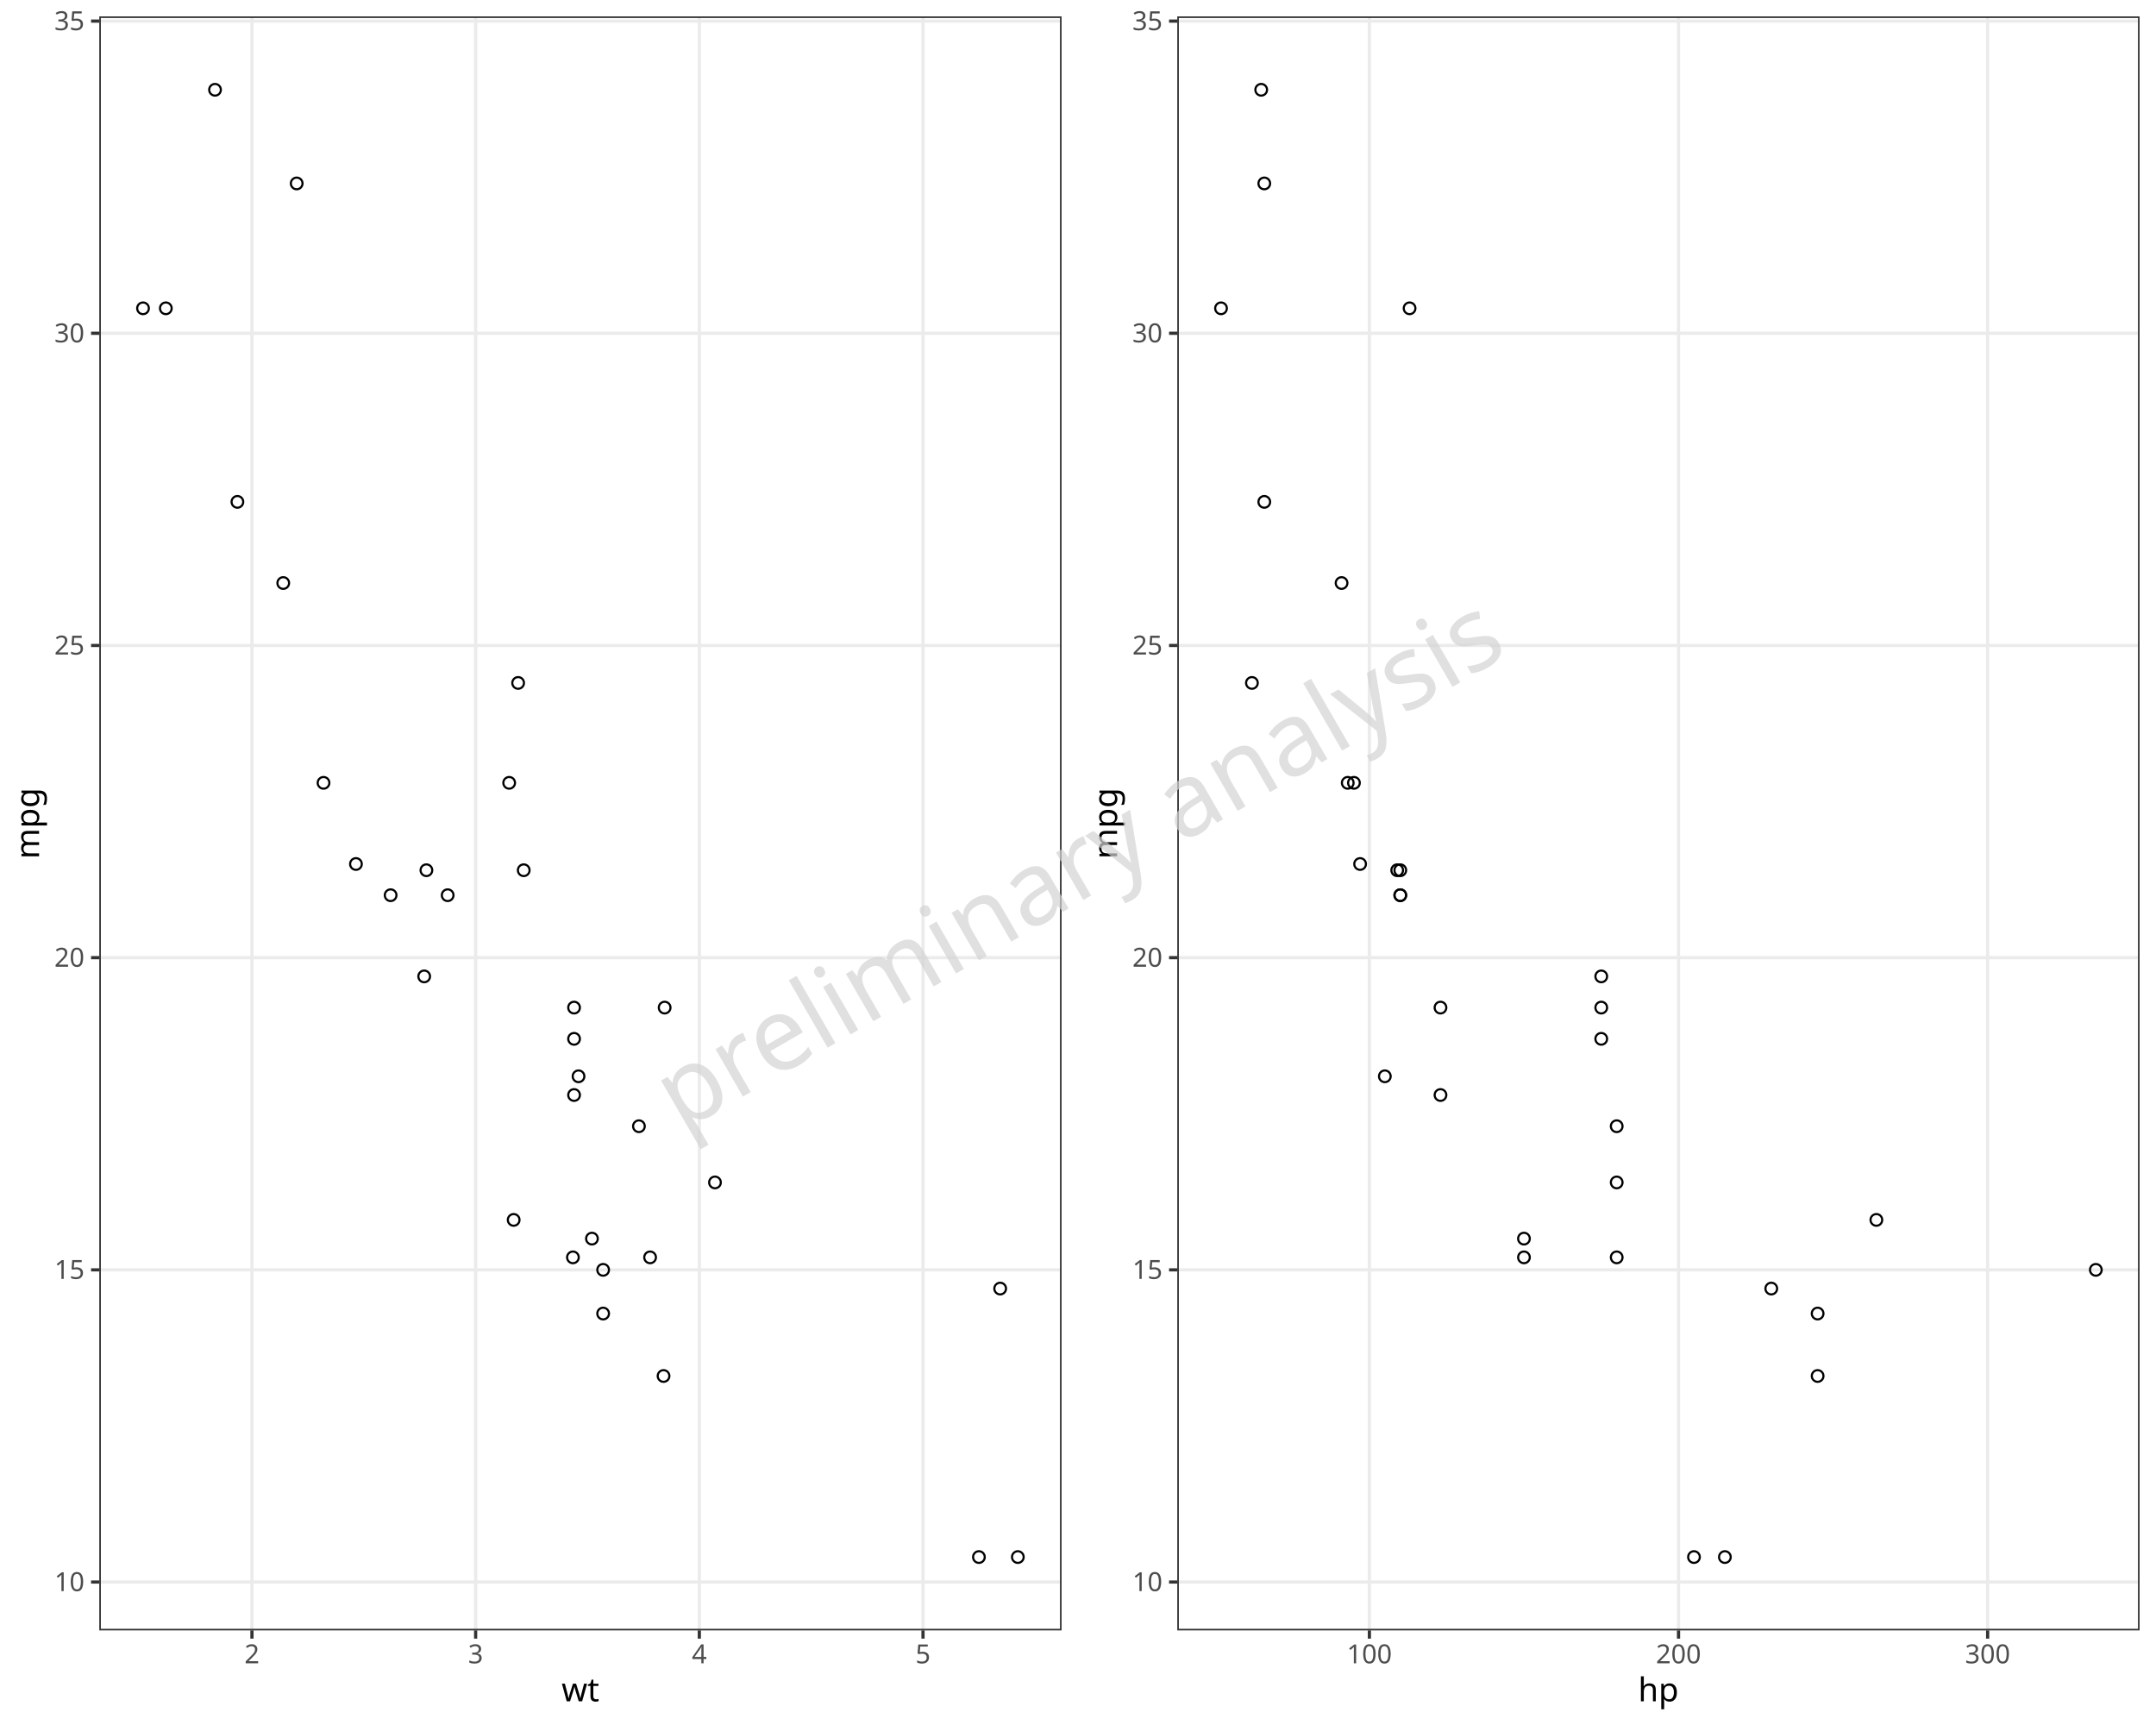
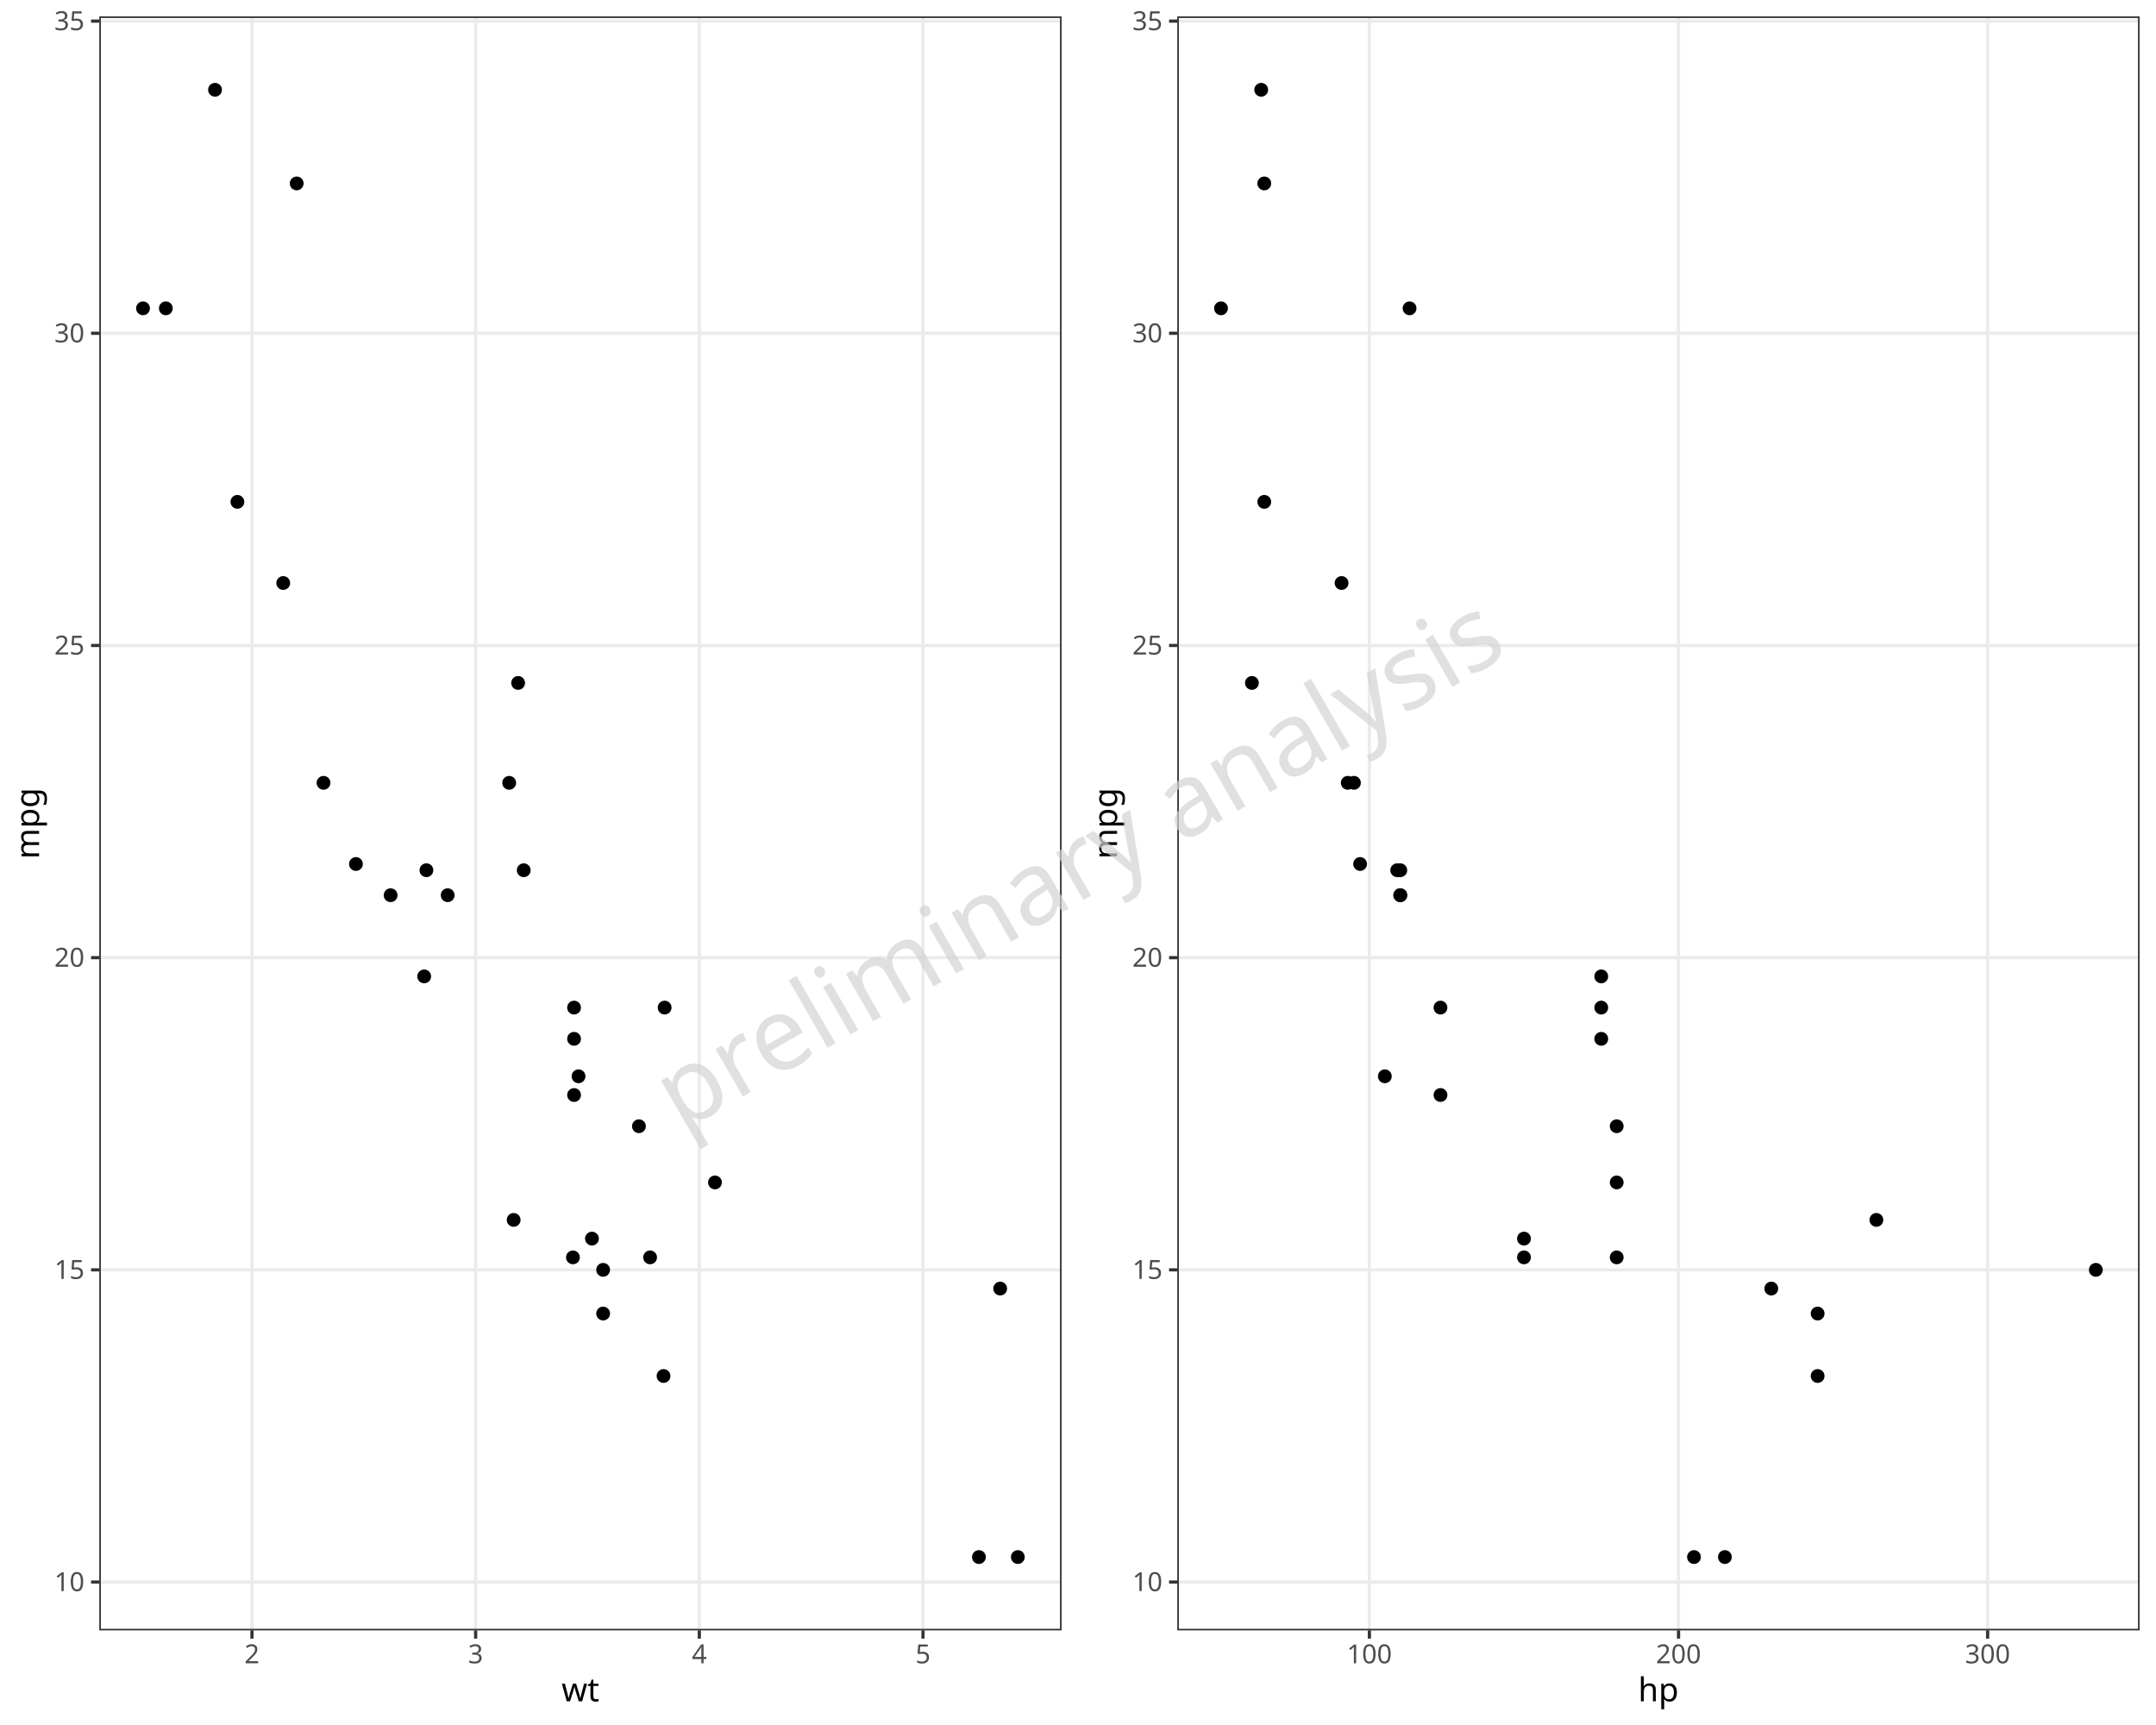
<svg xmlns="http://www.w3.org/2000/svg" class="svglite" data-engine-version="2.0" width="720.00pt" height="576.00pt" viewBox="0 0 720.00 576.00">
  <defs>
    <style type="text/css">
    .svglite line, .svglite polyline, .svglite polygon, .svglite path, .svglite rect, .svglite circle {
      fill: none;
      stroke: #000000;
      stroke-linecap: round;
      stroke-linejoin: round;
      stroke-miterlimit: 10.00;
    }
  </style>
  </defs>
  <rect width="100%" height="100%" style="stroke: none; fill: #FFFFFF;" />
  <defs>
    <clipPath id="cpMC4wMHw3MjAuMDB8MC4wMHw1NzYuMDA=">
      <rect x="0.00" y="0.00" width="720.00" height="576.00" />
    </clipPath>
  </defs>
  <g clip-path="url(#cpMC4wMHw3MjAuMDB8MC4wMHw1NzYuMDA=)">
</g>
  <defs>
    <clipPath id="cpMC4wMHwzNjAuMDB8MC4wMHw1NzYuMDA=">
      <rect x="0.00" y="0.00" width="360.00" height="576.00" />
    </clipPath>
  </defs>
  <g clip-path="url(#cpMC4wMHwzNjAuMDB8MC4wMHw1NzYuMDA=)">
    <rect x="0.00" y="0.00" width="360.00" height="576.00" style="stroke-width: 1.07; stroke: #FFFFFF; fill: #FFFFFF;" />
  </g>
  <g clip-path="url(#cpMC4wMHw3MjAuMDB8MC4wMHw1NzYuMDA=)">
</g>
  <defs>
    <clipPath id="cpMzMuMTV8MzU0LjUyfDUuNDh8NTQ0LjQy">
      <rect x="33.15" y="5.48" width="321.37" height="538.94" />
    </clipPath>
  </defs>
  <g clip-path="url(#cpMzMuMTV8MzU0LjUyfDUuNDh8NTQ0LjQy)">
    <rect x="33.15" y="5.48" width="321.37" height="538.94" style="stroke-width: 1.07; stroke: none; fill: #FFFFFF;" />
    <polyline points="33.15,528.26 354.52,528.26 " style="stroke-width: 1.07; stroke: #EBEBEB; stroke-linecap: butt;" />
    <polyline points="33.15,424.02 354.52,424.02 " style="stroke-width: 1.07; stroke: #EBEBEB; stroke-linecap: butt;" />
    <polyline points="33.15,319.77 354.52,319.77 " style="stroke-width: 1.07; stroke: #EBEBEB; stroke-linecap: butt;" />
    <polyline points="33.15,215.53 354.52,215.53 " style="stroke-width: 1.07; stroke: #EBEBEB; stroke-linecap: butt;" />
    <polyline points="33.15,111.29 354.52,111.29 " style="stroke-width: 1.07; stroke: #EBEBEB; stroke-linecap: butt;" />
    <polyline points="33.15,7.04 354.52,7.04 " style="stroke-width: 1.07; stroke: #EBEBEB; stroke-linecap: butt;" />
    <polyline points="84.14,544.42 84.14,5.48 " style="stroke-width: 1.07; stroke: #EBEBEB; stroke-linecap: butt;" />
    <polyline points="158.84,544.42 158.84,5.48 " style="stroke-width: 1.07; stroke: #EBEBEB; stroke-linecap: butt;" />
    <polyline points="233.54,544.42 233.54,5.48 " style="stroke-width: 1.07; stroke: #EBEBEB; stroke-linecap: butt;" />
    <polyline points="308.24,544.42 308.24,5.48 " style="stroke-width: 1.07; stroke: #EBEBEB; stroke-linecap: butt;" />
-     <circle cx="130.45" cy="298.92" r="1.95" style="stroke-width: 0.71;" />
-     <circle cx="149.50" cy="298.92" r="1.95" style="stroke-width: 0.71;" />
-     <circle cx="108.04" cy="261.40" r="1.95" style="stroke-width: 0.71;" />
-     <circle cx="174.90" cy="290.58" r="1.95" style="stroke-width: 0.71;" />
-     <circle cx="191.71" cy="346.88" r="1.95" style="stroke-width: 0.71;" />
-     <circle cx="193.20" cy="359.39" r="1.95" style="stroke-width: 0.71;" />
-     <circle cx="201.42" cy="438.61" r="1.95" style="stroke-width: 0.71;" />
-     <circle cx="173.03" cy="228.04" r="1.95" style="stroke-width: 0.71;" />
-     <circle cx="170.04" cy="261.40" r="1.95" style="stroke-width: 0.71;" />
-     <circle cx="191.71" cy="336.45" r="1.95" style="stroke-width: 0.71;" />
-     <circle cx="191.71" cy="365.64" r="1.95" style="stroke-width: 0.71;" />
-     <circle cx="238.77" cy="394.83" r="1.95" style="stroke-width: 0.71;" />
-     <circle cx="213.37" cy="376.06" r="1.95" style="stroke-width: 0.71;" />
-     <circle cx="217.10" cy="419.85" r="1.95" style="stroke-width: 0.71;" />
-     <circle cx="326.91" cy="519.92" r="1.95" style="stroke-width: 0.71;" />
-     <circle cx="339.91" cy="519.92" r="1.95" style="stroke-width: 0.71;" />
-     <circle cx="334.01" cy="430.27" r="1.95" style="stroke-width: 0.71;" />
-     <circle cx="99.08" cy="61.25" r="1.95" style="stroke-width: 0.71;" />
-     <circle cx="55.38" cy="102.95" r="1.95" style="stroke-width: 0.71;" />
-     <circle cx="71.81" cy="29.98" r="1.95" style="stroke-width: 0.71;" />
-     <circle cx="118.87" cy="288.50" r="1.95" style="stroke-width: 0.71;" />
-     <circle cx="197.68" cy="413.59" r="1.95" style="stroke-width: 0.71;" />
-     <circle cx="191.33" cy="419.85" r="1.95" style="stroke-width: 0.71;" />
-     <circle cx="221.59" cy="459.46" r="1.95" style="stroke-width: 0.71;" />
-     <circle cx="221.96" cy="336.45" r="1.95" style="stroke-width: 0.71;" />
-     <circle cx="79.28" cy="167.58" r="1.95" style="stroke-width: 0.71;" />
-     <circle cx="94.59" cy="194.68" r="1.95" style="stroke-width: 0.71;" />
-     <circle cx="47.76" cy="102.95" r="1.95" style="stroke-width: 0.71;" />
-     <circle cx="171.54" cy="407.34" r="1.95" style="stroke-width: 0.71;" />
-     <circle cx="141.66" cy="326.03" r="1.95" style="stroke-width: 0.71;" />
-     <circle cx="201.42" cy="424.02" r="1.95" style="stroke-width: 0.71;" />
-     <circle cx="142.40" cy="290.58" r="1.95" style="stroke-width: 0.71;" />
+     <circle cx="130.45" cy="298.92" r="1.95" style="stroke-width: 0.71; fill: #000000;" />
+     <circle cx="149.50" cy="298.92" r="1.95" style="stroke-width: 0.71; fill: #000000;" />
+     <circle cx="108.04" cy="261.40" r="1.95" style="stroke-width: 0.71; fill: #000000;" />
+     <circle cx="174.90" cy="290.58" r="1.95" style="stroke-width: 0.71; fill: #000000;" />
+     <circle cx="191.71" cy="346.88" r="1.95" style="stroke-width: 0.71; fill: #000000;" />
+     <circle cx="193.20" cy="359.39" r="1.95" style="stroke-width: 0.71; fill: #000000;" />
+     <circle cx="201.42" cy="438.61" r="1.95" style="stroke-width: 0.71; fill: #000000;" />
+     <circle cx="173.03" cy="228.04" r="1.95" style="stroke-width: 0.71; fill: #000000;" />
+     <circle cx="170.04" cy="261.40" r="1.95" style="stroke-width: 0.71; fill: #000000;" />
+     <circle cx="191.71" cy="336.45" r="1.95" style="stroke-width: 0.71; fill: #000000;" />
+     <circle cx="191.71" cy="365.64" r="1.95" style="stroke-width: 0.71; fill: #000000;" />
+     <circle cx="238.77" cy="394.83" r="1.95" style="stroke-width: 0.71; fill: #000000;" />
+     <circle cx="213.37" cy="376.06" r="1.95" style="stroke-width: 0.71; fill: #000000;" />
+     <circle cx="217.10" cy="419.85" r="1.95" style="stroke-width: 0.71; fill: #000000;" />
+     <circle cx="326.91" cy="519.92" r="1.95" style="stroke-width: 0.71; fill: #000000;" />
+     <circle cx="339.91" cy="519.92" r="1.95" style="stroke-width: 0.71; fill: #000000;" />
+     <circle cx="334.01" cy="430.27" r="1.95" style="stroke-width: 0.71; fill: #000000;" />
+     <circle cx="99.08" cy="61.25" r="1.95" style="stroke-width: 0.71; fill: #000000;" />
+     <circle cx="55.38" cy="102.95" r="1.95" style="stroke-width: 0.71; fill: #000000;" />
+     <circle cx="71.81" cy="29.98" r="1.95" style="stroke-width: 0.71; fill: #000000;" />
+     <circle cx="118.87" cy="288.50" r="1.95" style="stroke-width: 0.71; fill: #000000;" />
+     <circle cx="197.68" cy="413.59" r="1.95" style="stroke-width: 0.71; fill: #000000;" />
+     <circle cx="191.33" cy="419.85" r="1.95" style="stroke-width: 0.71; fill: #000000;" />
+     <circle cx="221.59" cy="459.46" r="1.95" style="stroke-width: 0.71; fill: #000000;" />
+     <circle cx="221.96" cy="336.45" r="1.95" style="stroke-width: 0.71; fill: #000000;" />
+     <circle cx="79.28" cy="167.58" r="1.95" style="stroke-width: 0.71; fill: #000000;" />
+     <circle cx="94.59" cy="194.68" r="1.95" style="stroke-width: 0.71; fill: #000000;" />
+     <circle cx="47.76" cy="102.95" r="1.95" style="stroke-width: 0.71; fill: #000000;" />
+     <circle cx="171.54" cy="407.34" r="1.95" style="stroke-width: 0.71; fill: #000000;" />
+     <circle cx="141.66" cy="326.03" r="1.95" style="stroke-width: 0.71; fill: #000000;" />
+     <circle cx="201.42" cy="424.02" r="1.95" style="stroke-width: 0.71; fill: #000000;" />
+     <circle cx="142.40" cy="290.58" r="1.95" style="stroke-width: 0.71; fill: #000000;" />
    <rect x="33.15" y="5.48" width="321.37" height="538.94" style="stroke-width: 1.07; stroke: #333333;" />
  </g>
  <g clip-path="url(#cpMC4wMHw3MjAuMDB8MC4wMHw1NzYuMDA=)">
    <text x="28.22" y="531.29" text-anchor="end" style="font-size: 8.80px; fill: #4D4D4D; font-family: sans;" textLength="9.79px" lengthAdjust="spacingAndGlyphs">10</text>
    <text x="28.22" y="427.04" text-anchor="end" style="font-size: 8.80px; fill: #4D4D4D; font-family: sans;" textLength="9.79px" lengthAdjust="spacingAndGlyphs">15</text>
    <text x="28.22" y="322.80" text-anchor="end" style="font-size: 8.80px; fill: #4D4D4D; font-family: sans;" textLength="9.79px" lengthAdjust="spacingAndGlyphs">20</text>
    <text x="28.22" y="218.56" text-anchor="end" style="font-size: 8.80px; fill: #4D4D4D; font-family: sans;" textLength="9.79px" lengthAdjust="spacingAndGlyphs">25</text>
    <text x="28.22" y="114.31" text-anchor="end" style="font-size: 8.80px; fill: #4D4D4D; font-family: sans;" textLength="9.79px" lengthAdjust="spacingAndGlyphs">30</text>
    <text x="28.22" y="10.07" text-anchor="end" style="font-size: 8.80px; fill: #4D4D4D; font-family: sans;" textLength="9.79px" lengthAdjust="spacingAndGlyphs">35</text>
    <polyline points="30.41,528.26 33.15,528.26 " style="stroke-width: 1.07; stroke: #333333; stroke-linecap: butt;" />
    <polyline points="30.41,424.02 33.15,424.02 " style="stroke-width: 1.07; stroke: #333333; stroke-linecap: butt;" />
    <polyline points="30.41,319.77 33.15,319.77 " style="stroke-width: 1.07; stroke: #333333; stroke-linecap: butt;" />
    <polyline points="30.41,215.53 33.15,215.53 " style="stroke-width: 1.07; stroke: #333333; stroke-linecap: butt;" />
    <polyline points="30.41,111.29 33.15,111.29 " style="stroke-width: 1.07; stroke: #333333; stroke-linecap: butt;" />
    <polyline points="30.41,7.04 33.15,7.04 " style="stroke-width: 1.07; stroke: #333333; stroke-linecap: butt;" />
    <polyline points="84.14,547.16 84.14,544.42 " style="stroke-width: 1.07; stroke: #333333; stroke-linecap: butt;" />
    <polyline points="158.84,547.16 158.84,544.42 " style="stroke-width: 1.07; stroke: #333333; stroke-linecap: butt;" />
    <polyline points="233.54,547.16 233.54,544.42 " style="stroke-width: 1.07; stroke: #333333; stroke-linecap: butt;" />
    <polyline points="308.24,547.16 308.24,544.42 " style="stroke-width: 1.07; stroke: #333333; stroke-linecap: butt;" />
    <text x="84.14" y="555.40" text-anchor="middle" style="font-size: 8.80px; fill: #4D4D4D; font-family: sans;" textLength="4.89px" lengthAdjust="spacingAndGlyphs">2</text>
    <text x="158.84" y="555.40" text-anchor="middle" style="font-size: 8.80px; fill: #4D4D4D; font-family: sans;" textLength="4.89px" lengthAdjust="spacingAndGlyphs">3</text>
    <text x="233.54" y="555.40" text-anchor="middle" style="font-size: 8.80px; fill: #4D4D4D; font-family: sans;" textLength="4.89px" lengthAdjust="spacingAndGlyphs">4</text>
    <text x="308.24" y="555.40" text-anchor="middle" style="font-size: 8.80px; fill: #4D4D4D; font-family: sans;" textLength="4.89px" lengthAdjust="spacingAndGlyphs">5</text>
    <text x="193.83" y="568.10" text-anchor="middle" style="font-size: 11.00px; font-family: sans;" textLength="11.00px" lengthAdjust="spacingAndGlyphs">wt</text>
    <text transform="translate(13.05,274.95) rotate(-90)" text-anchor="middle" style="font-size: 11.00px; font-family: sans;" textLength="21.40px" lengthAdjust="spacingAndGlyphs">mpg</text>
  </g>
  <defs>
    <clipPath id="cpMzYwLjAwfDcyMC4wMHwwLjAwfDU3Ni4wMA==">
      <rect x="360.00" y="0.00" width="360.00" height="576.00" />
    </clipPath>
  </defs>
  <g clip-path="url(#cpMzYwLjAwfDcyMC4wMHwwLjAwfDU3Ni4wMA==)">
    <rect x="360.00" y="0.00" width="360.00" height="576.00" style="stroke-width: 1.07; stroke: #FFFFFF; fill: #FFFFFF;" />
  </g>
  <g clip-path="url(#cpMC4wMHw3MjAuMDB8MC4wMHw1NzYuMDA=)">
</g>
  <defs>
    <clipPath id="cpMzkzLjE1fDcxNC41Mnw1LjQ4fDU0NC40Mg==">
      <rect x="393.15" y="5.48" width="321.37" height="538.94" />
    </clipPath>
  </defs>
  <g clip-path="url(#cpMzkzLjE1fDcxNC41Mnw1LjQ4fDU0NC40Mg==)">
    <rect x="393.15" y="5.48" width="321.37" height="538.94" style="stroke-width: 1.07; stroke: none; fill: #FFFFFF;" />
    <polyline points="393.15,528.26 714.52,528.26 " style="stroke-width: 1.07; stroke: #EBEBEB; stroke-linecap: butt;" />
    <polyline points="393.15,424.02 714.52,424.02 " style="stroke-width: 1.07; stroke: #EBEBEB; stroke-linecap: butt;" />
    <polyline points="393.15,319.77 714.52,319.77 " style="stroke-width: 1.07; stroke: #EBEBEB; stroke-linecap: butt;" />
    <polyline points="393.15,215.53 714.52,215.53 " style="stroke-width: 1.07; stroke: #EBEBEB; stroke-linecap: butt;" />
    <polyline points="393.15,111.29 714.52,111.29 " style="stroke-width: 1.07; stroke: #EBEBEB; stroke-linecap: butt;" />
    <polyline points="393.15,7.04 714.52,7.04 " style="stroke-width: 1.07; stroke: #EBEBEB; stroke-linecap: butt;" />
    <polyline points="457.31,544.42 457.31,5.48 " style="stroke-width: 1.07; stroke: #EBEBEB; stroke-linecap: butt;" />
    <polyline points="560.55,544.42 560.55,5.48 " style="stroke-width: 1.07; stroke: #EBEBEB; stroke-linecap: butt;" />
    <polyline points="663.78,544.42 663.78,5.48 " style="stroke-width: 1.07; stroke: #EBEBEB; stroke-linecap: butt;" />
-     <circle cx="467.63" cy="298.92" r="1.95" style="stroke-width: 0.71;" />
-     <circle cx="467.63" cy="298.92" r="1.95" style="stroke-width: 0.71;" />
-     <circle cx="450.08" cy="261.40" r="1.95" style="stroke-width: 0.71;" />
-     <circle cx="467.63" cy="290.58" r="1.95" style="stroke-width: 0.71;" />
-     <circle cx="534.74" cy="346.88" r="1.95" style="stroke-width: 0.71;" />
-     <circle cx="462.47" cy="359.39" r="1.95" style="stroke-width: 0.71;" />
-     <circle cx="607.00" cy="438.61" r="1.95" style="stroke-width: 0.71;" />
-     <circle cx="418.08" cy="228.04" r="1.95" style="stroke-width: 0.71;" />
-     <circle cx="452.15" cy="261.40" r="1.95" style="stroke-width: 0.71;" />
-     <circle cx="481.05" cy="336.45" r="1.95" style="stroke-width: 0.71;" />
-     <circle cx="481.05" cy="365.64" r="1.95" style="stroke-width: 0.71;" />
-     <circle cx="539.90" cy="394.83" r="1.95" style="stroke-width: 0.71;" />
-     <circle cx="539.90" cy="376.06" r="1.95" style="stroke-width: 0.71;" />
-     <circle cx="539.90" cy="419.85" r="1.95" style="stroke-width: 0.71;" />
-     <circle cx="565.71" cy="519.92" r="1.95" style="stroke-width: 0.71;" />
-     <circle cx="576.03" cy="519.92" r="1.95" style="stroke-width: 0.71;" />
-     <circle cx="591.52" cy="430.27" r="1.95" style="stroke-width: 0.71;" />
-     <circle cx="422.21" cy="61.25" r="1.95" style="stroke-width: 0.71;" />
-     <circle cx="407.76" cy="102.95" r="1.95" style="stroke-width: 0.71;" />
-     <circle cx="421.18" cy="29.98" r="1.95" style="stroke-width: 0.71;" />
-     <circle cx="454.21" cy="288.50" r="1.95" style="stroke-width: 0.71;" />
-     <circle cx="508.93" cy="413.59" r="1.95" style="stroke-width: 0.71;" />
-     <circle cx="508.93" cy="419.85" r="1.95" style="stroke-width: 0.71;" />
-     <circle cx="607.00" cy="459.46" r="1.95" style="stroke-width: 0.71;" />
-     <circle cx="534.74" cy="336.45" r="1.95" style="stroke-width: 0.71;" />
-     <circle cx="422.21" cy="167.58" r="1.95" style="stroke-width: 0.71;" />
-     <circle cx="448.02" cy="194.68" r="1.95" style="stroke-width: 0.71;" />
-     <circle cx="470.73" cy="102.95" r="1.95" style="stroke-width: 0.71;" />
-     <circle cx="626.62" cy="407.34" r="1.95" style="stroke-width: 0.71;" />
-     <circle cx="534.74" cy="326.03" r="1.95" style="stroke-width: 0.71;" />
-     <circle cx="699.91" cy="424.02" r="1.95" style="stroke-width: 0.71;" />
-     <circle cx="466.60" cy="290.58" r="1.95" style="stroke-width: 0.71;" />
+     <circle cx="467.63" cy="298.92" r="1.95" style="stroke-width: 0.71; fill: #000000;" />
+     <circle cx="467.63" cy="298.92" r="1.95" style="stroke-width: 0.71; fill: #000000;" />
+     <circle cx="450.08" cy="261.40" r="1.95" style="stroke-width: 0.71; fill: #000000;" />
+     <circle cx="467.63" cy="290.58" r="1.95" style="stroke-width: 0.71; fill: #000000;" />
+     <circle cx="534.74" cy="346.88" r="1.95" style="stroke-width: 0.71; fill: #000000;" />
+     <circle cx="462.47" cy="359.39" r="1.95" style="stroke-width: 0.71; fill: #000000;" />
+     <circle cx="607.00" cy="438.61" r="1.95" style="stroke-width: 0.71; fill: #000000;" />
+     <circle cx="418.08" cy="228.04" r="1.95" style="stroke-width: 0.71; fill: #000000;" />
+     <circle cx="452.15" cy="261.40" r="1.95" style="stroke-width: 0.71; fill: #000000;" />
+     <circle cx="481.05" cy="336.45" r="1.95" style="stroke-width: 0.71; fill: #000000;" />
+     <circle cx="481.05" cy="365.64" r="1.95" style="stroke-width: 0.71; fill: #000000;" />
+     <circle cx="539.90" cy="394.83" r="1.95" style="stroke-width: 0.71; fill: #000000;" />
+     <circle cx="539.90" cy="376.06" r="1.95" style="stroke-width: 0.71; fill: #000000;" />
+     <circle cx="539.90" cy="419.85" r="1.95" style="stroke-width: 0.71; fill: #000000;" />
+     <circle cx="565.71" cy="519.92" r="1.95" style="stroke-width: 0.71; fill: #000000;" />
+     <circle cx="576.03" cy="519.92" r="1.95" style="stroke-width: 0.71; fill: #000000;" />
+     <circle cx="591.52" cy="430.27" r="1.95" style="stroke-width: 0.71; fill: #000000;" />
+     <circle cx="422.21" cy="61.25" r="1.95" style="stroke-width: 0.71; fill: #000000;" />
+     <circle cx="407.76" cy="102.95" r="1.95" style="stroke-width: 0.71; fill: #000000;" />
+     <circle cx="421.18" cy="29.98" r="1.95" style="stroke-width: 0.71; fill: #000000;" />
+     <circle cx="454.21" cy="288.50" r="1.95" style="stroke-width: 0.71; fill: #000000;" />
+     <circle cx="508.93" cy="413.59" r="1.95" style="stroke-width: 0.71; fill: #000000;" />
+     <circle cx="508.93" cy="419.85" r="1.95" style="stroke-width: 0.71; fill: #000000;" />
+     <circle cx="607.00" cy="459.46" r="1.95" style="stroke-width: 0.71; fill: #000000;" />
+     <circle cx="534.74" cy="336.45" r="1.95" style="stroke-width: 0.71; fill: #000000;" />
+     <circle cx="422.21" cy="167.58" r="1.95" style="stroke-width: 0.71; fill: #000000;" />
+     <circle cx="448.02" cy="194.68" r="1.95" style="stroke-width: 0.71; fill: #000000;" />
+     <circle cx="470.73" cy="102.95" r="1.95" style="stroke-width: 0.71; fill: #000000;" />
+     <circle cx="626.62" cy="407.34" r="1.95" style="stroke-width: 0.71; fill: #000000;" />
+     <circle cx="534.74" cy="326.03" r="1.95" style="stroke-width: 0.71; fill: #000000;" />
+     <circle cx="699.91" cy="424.02" r="1.95" style="stroke-width: 0.71; fill: #000000;" />
+     <circle cx="466.60" cy="290.58" r="1.95" style="stroke-width: 0.71; fill: #000000;" />
    <rect x="393.15" y="5.48" width="321.37" height="538.94" style="stroke-width: 1.07; stroke: #333333;" />
  </g>
  <g clip-path="url(#cpMC4wMHw3MjAuMDB8MC4wMHw1NzYuMDA=)">
    <text x="388.22" y="531.29" text-anchor="end" style="font-size: 8.80px; fill: #4D4D4D; font-family: sans;" textLength="9.79px" lengthAdjust="spacingAndGlyphs">10</text>
    <text x="388.22" y="427.04" text-anchor="end" style="font-size: 8.80px; fill: #4D4D4D; font-family: sans;" textLength="9.79px" lengthAdjust="spacingAndGlyphs">15</text>
    <text x="388.22" y="322.80" text-anchor="end" style="font-size: 8.80px; fill: #4D4D4D; font-family: sans;" textLength="9.79px" lengthAdjust="spacingAndGlyphs">20</text>
    <text x="388.22" y="218.56" text-anchor="end" style="font-size: 8.80px; fill: #4D4D4D; font-family: sans;" textLength="9.79px" lengthAdjust="spacingAndGlyphs">25</text>
    <text x="388.22" y="114.31" text-anchor="end" style="font-size: 8.80px; fill: #4D4D4D; font-family: sans;" textLength="9.79px" lengthAdjust="spacingAndGlyphs">30</text>
    <text x="388.22" y="10.07" text-anchor="end" style="font-size: 8.80px; fill: #4D4D4D; font-family: sans;" textLength="9.79px" lengthAdjust="spacingAndGlyphs">35</text>
    <polyline points="390.41,528.26 393.15,528.26 " style="stroke-width: 1.07; stroke: #333333; stroke-linecap: butt;" />
    <polyline points="390.41,424.02 393.15,424.02 " style="stroke-width: 1.07; stroke: #333333; stroke-linecap: butt;" />
    <polyline points="390.41,319.77 393.15,319.77 " style="stroke-width: 1.07; stroke: #333333; stroke-linecap: butt;" />
    <polyline points="390.41,215.53 393.15,215.53 " style="stroke-width: 1.07; stroke: #333333; stroke-linecap: butt;" />
    <polyline points="390.41,111.29 393.15,111.29 " style="stroke-width: 1.07; stroke: #333333; stroke-linecap: butt;" />
    <polyline points="390.41,7.04 393.15,7.04 " style="stroke-width: 1.07; stroke: #333333; stroke-linecap: butt;" />
    <polyline points="457.31,547.16 457.31,544.42 " style="stroke-width: 1.07; stroke: #333333; stroke-linecap: butt;" />
    <polyline points="560.55,547.16 560.55,544.42 " style="stroke-width: 1.07; stroke: #333333; stroke-linecap: butt;" />
    <polyline points="663.78,547.16 663.78,544.42 " style="stroke-width: 1.07; stroke: #333333; stroke-linecap: butt;" />
    <text x="457.31" y="555.40" text-anchor="middle" style="font-size: 8.80px; fill: #4D4D4D; font-family: sans;" textLength="14.68px" lengthAdjust="spacingAndGlyphs">100</text>
    <text x="560.55" y="555.40" text-anchor="middle" style="font-size: 8.80px; fill: #4D4D4D; font-family: sans;" textLength="14.68px" lengthAdjust="spacingAndGlyphs">200</text>
    <text x="663.78" y="555.40" text-anchor="middle" style="font-size: 8.80px; fill: #4D4D4D; font-family: sans;" textLength="14.68px" lengthAdjust="spacingAndGlyphs">300</text>
    <text x="553.83" y="568.10" text-anchor="middle" style="font-size: 11.00px; font-family: sans;" textLength="12.24px" lengthAdjust="spacingAndGlyphs">hp</text>
    <text transform="translate(373.05,274.95) rotate(-90)" text-anchor="middle" style="font-size: 11.00px; font-family: sans;" textLength="21.40px" lengthAdjust="spacingAndGlyphs">mpg</text>
    <text transform="translate(365.87,298.17) rotate(-30)" text-anchor="middle" style="font-size: 34.14px; fill: #D3D3D3; fill-opacity: 0.70; font-family: sans;" textLength="299.85px" lengthAdjust="spacingAndGlyphs">preliminary analysis</text>
  </g>
</svg>
